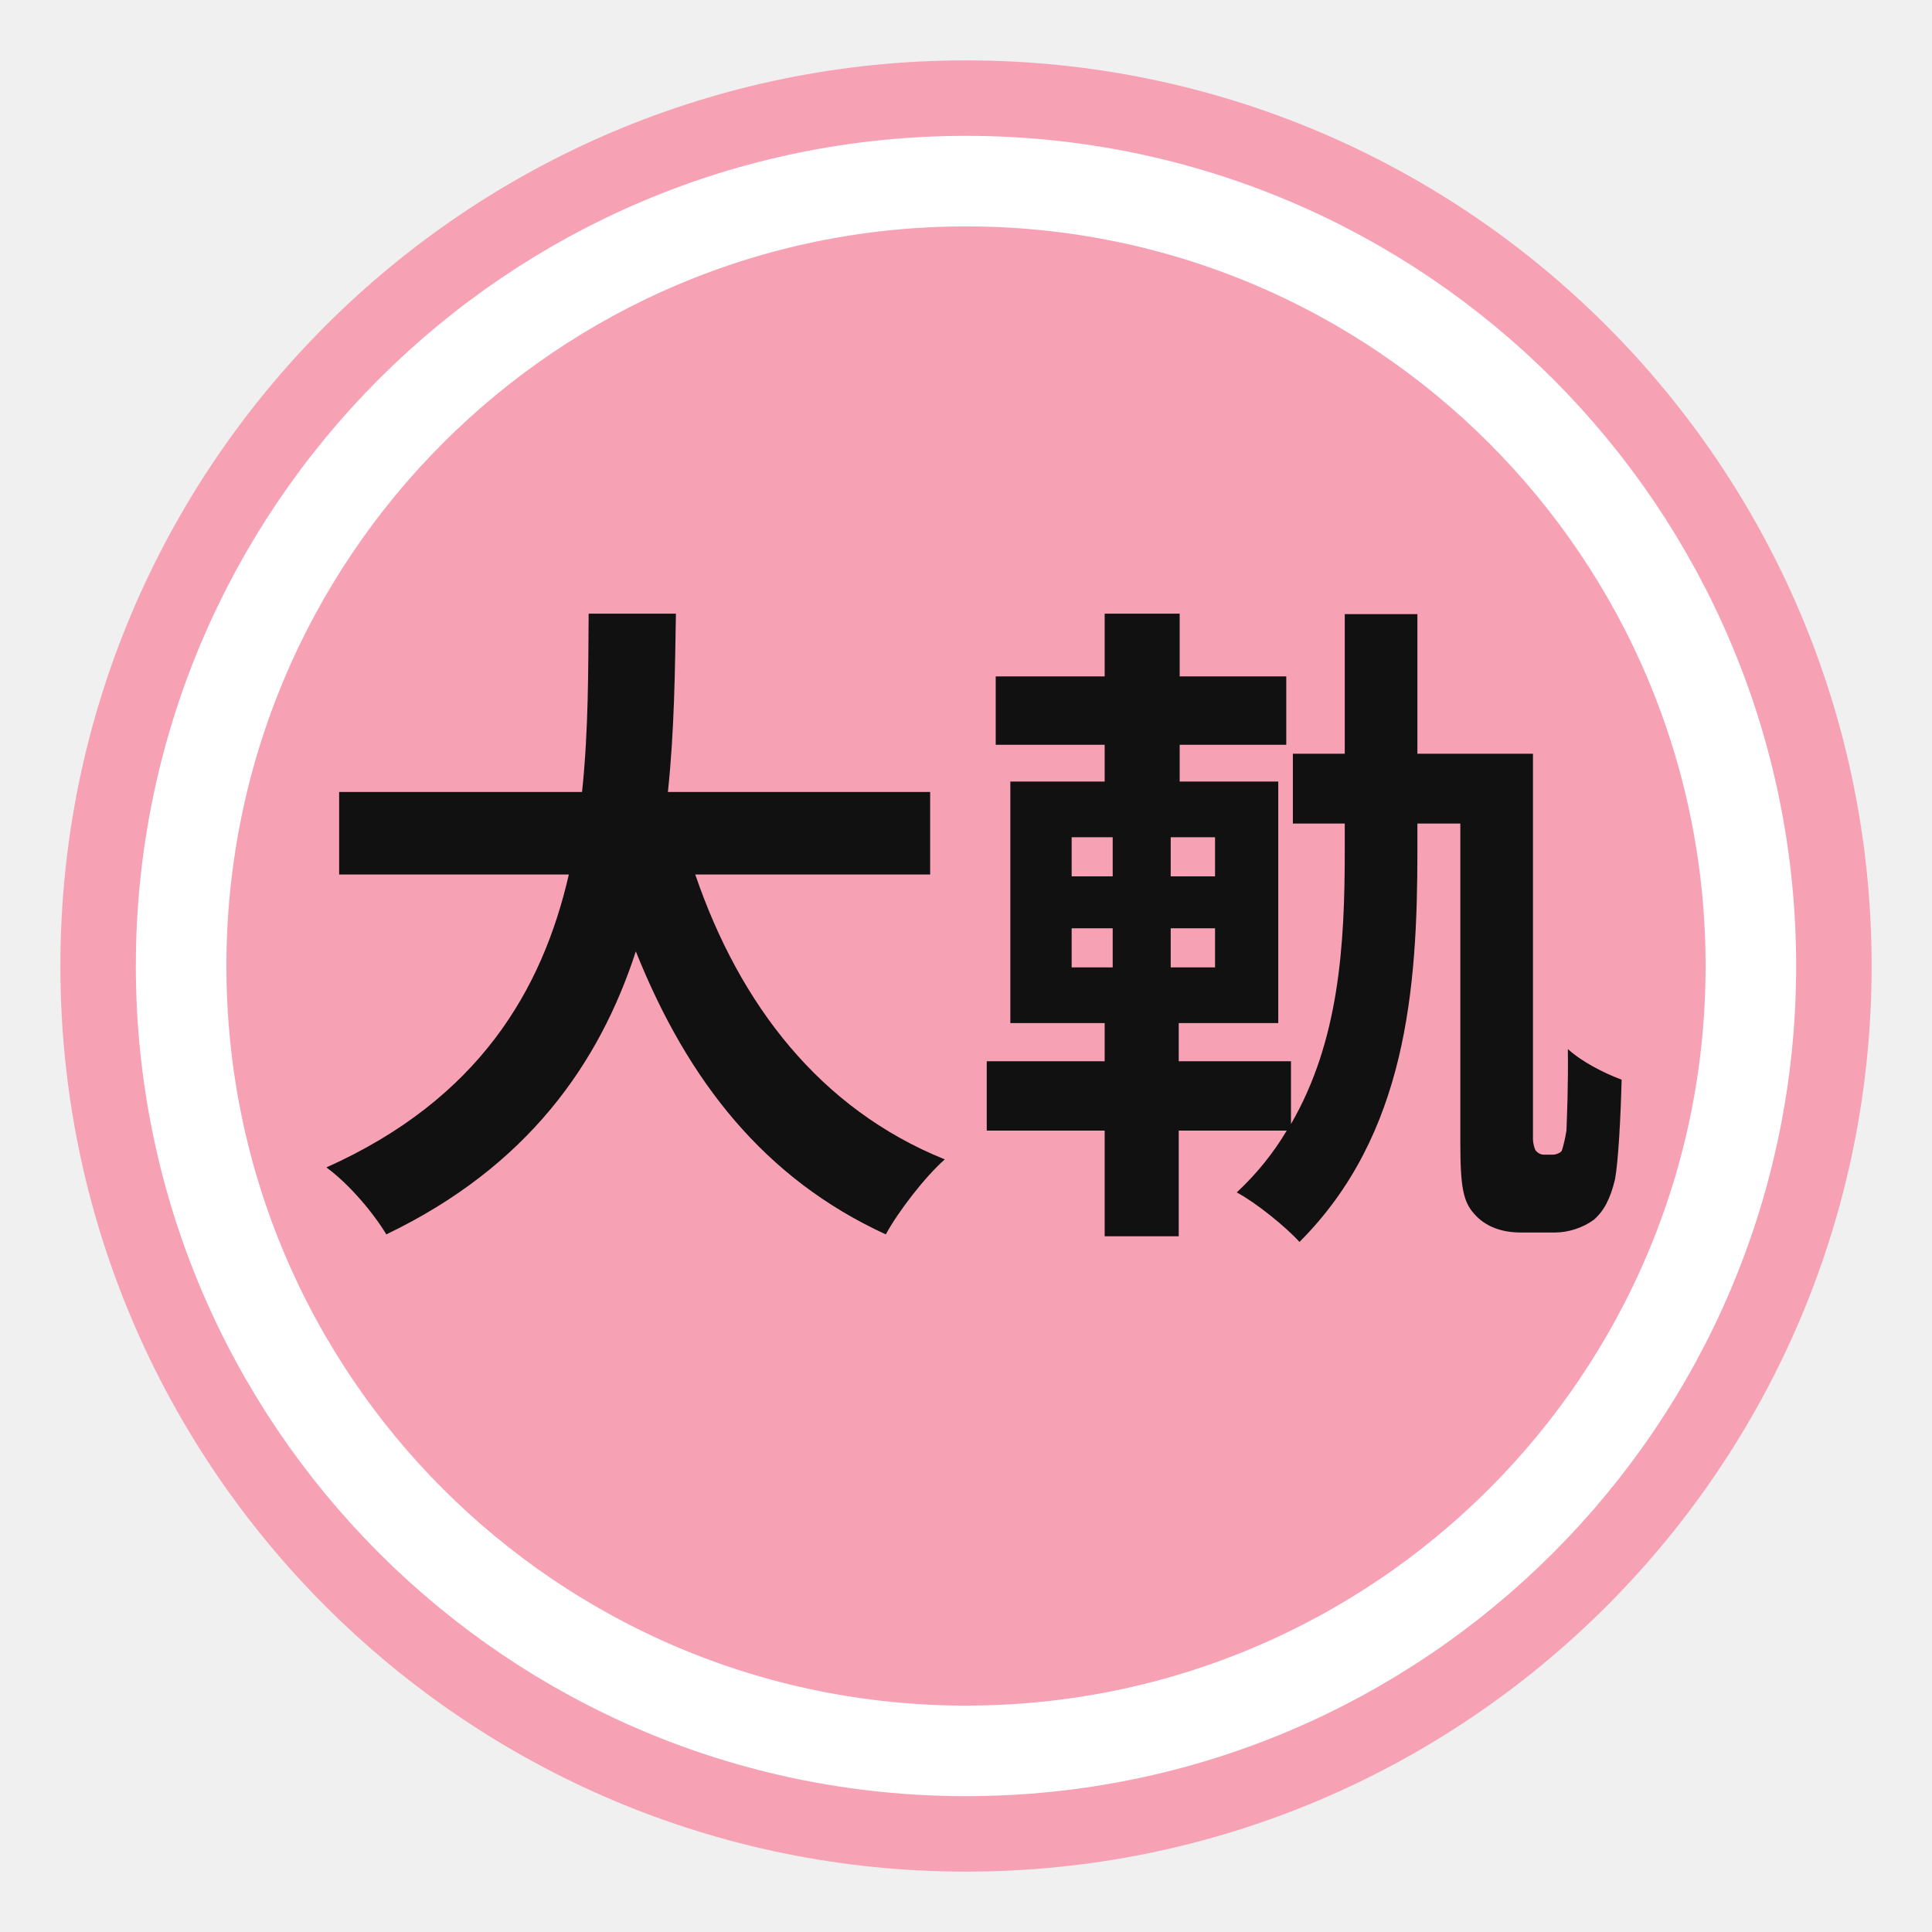
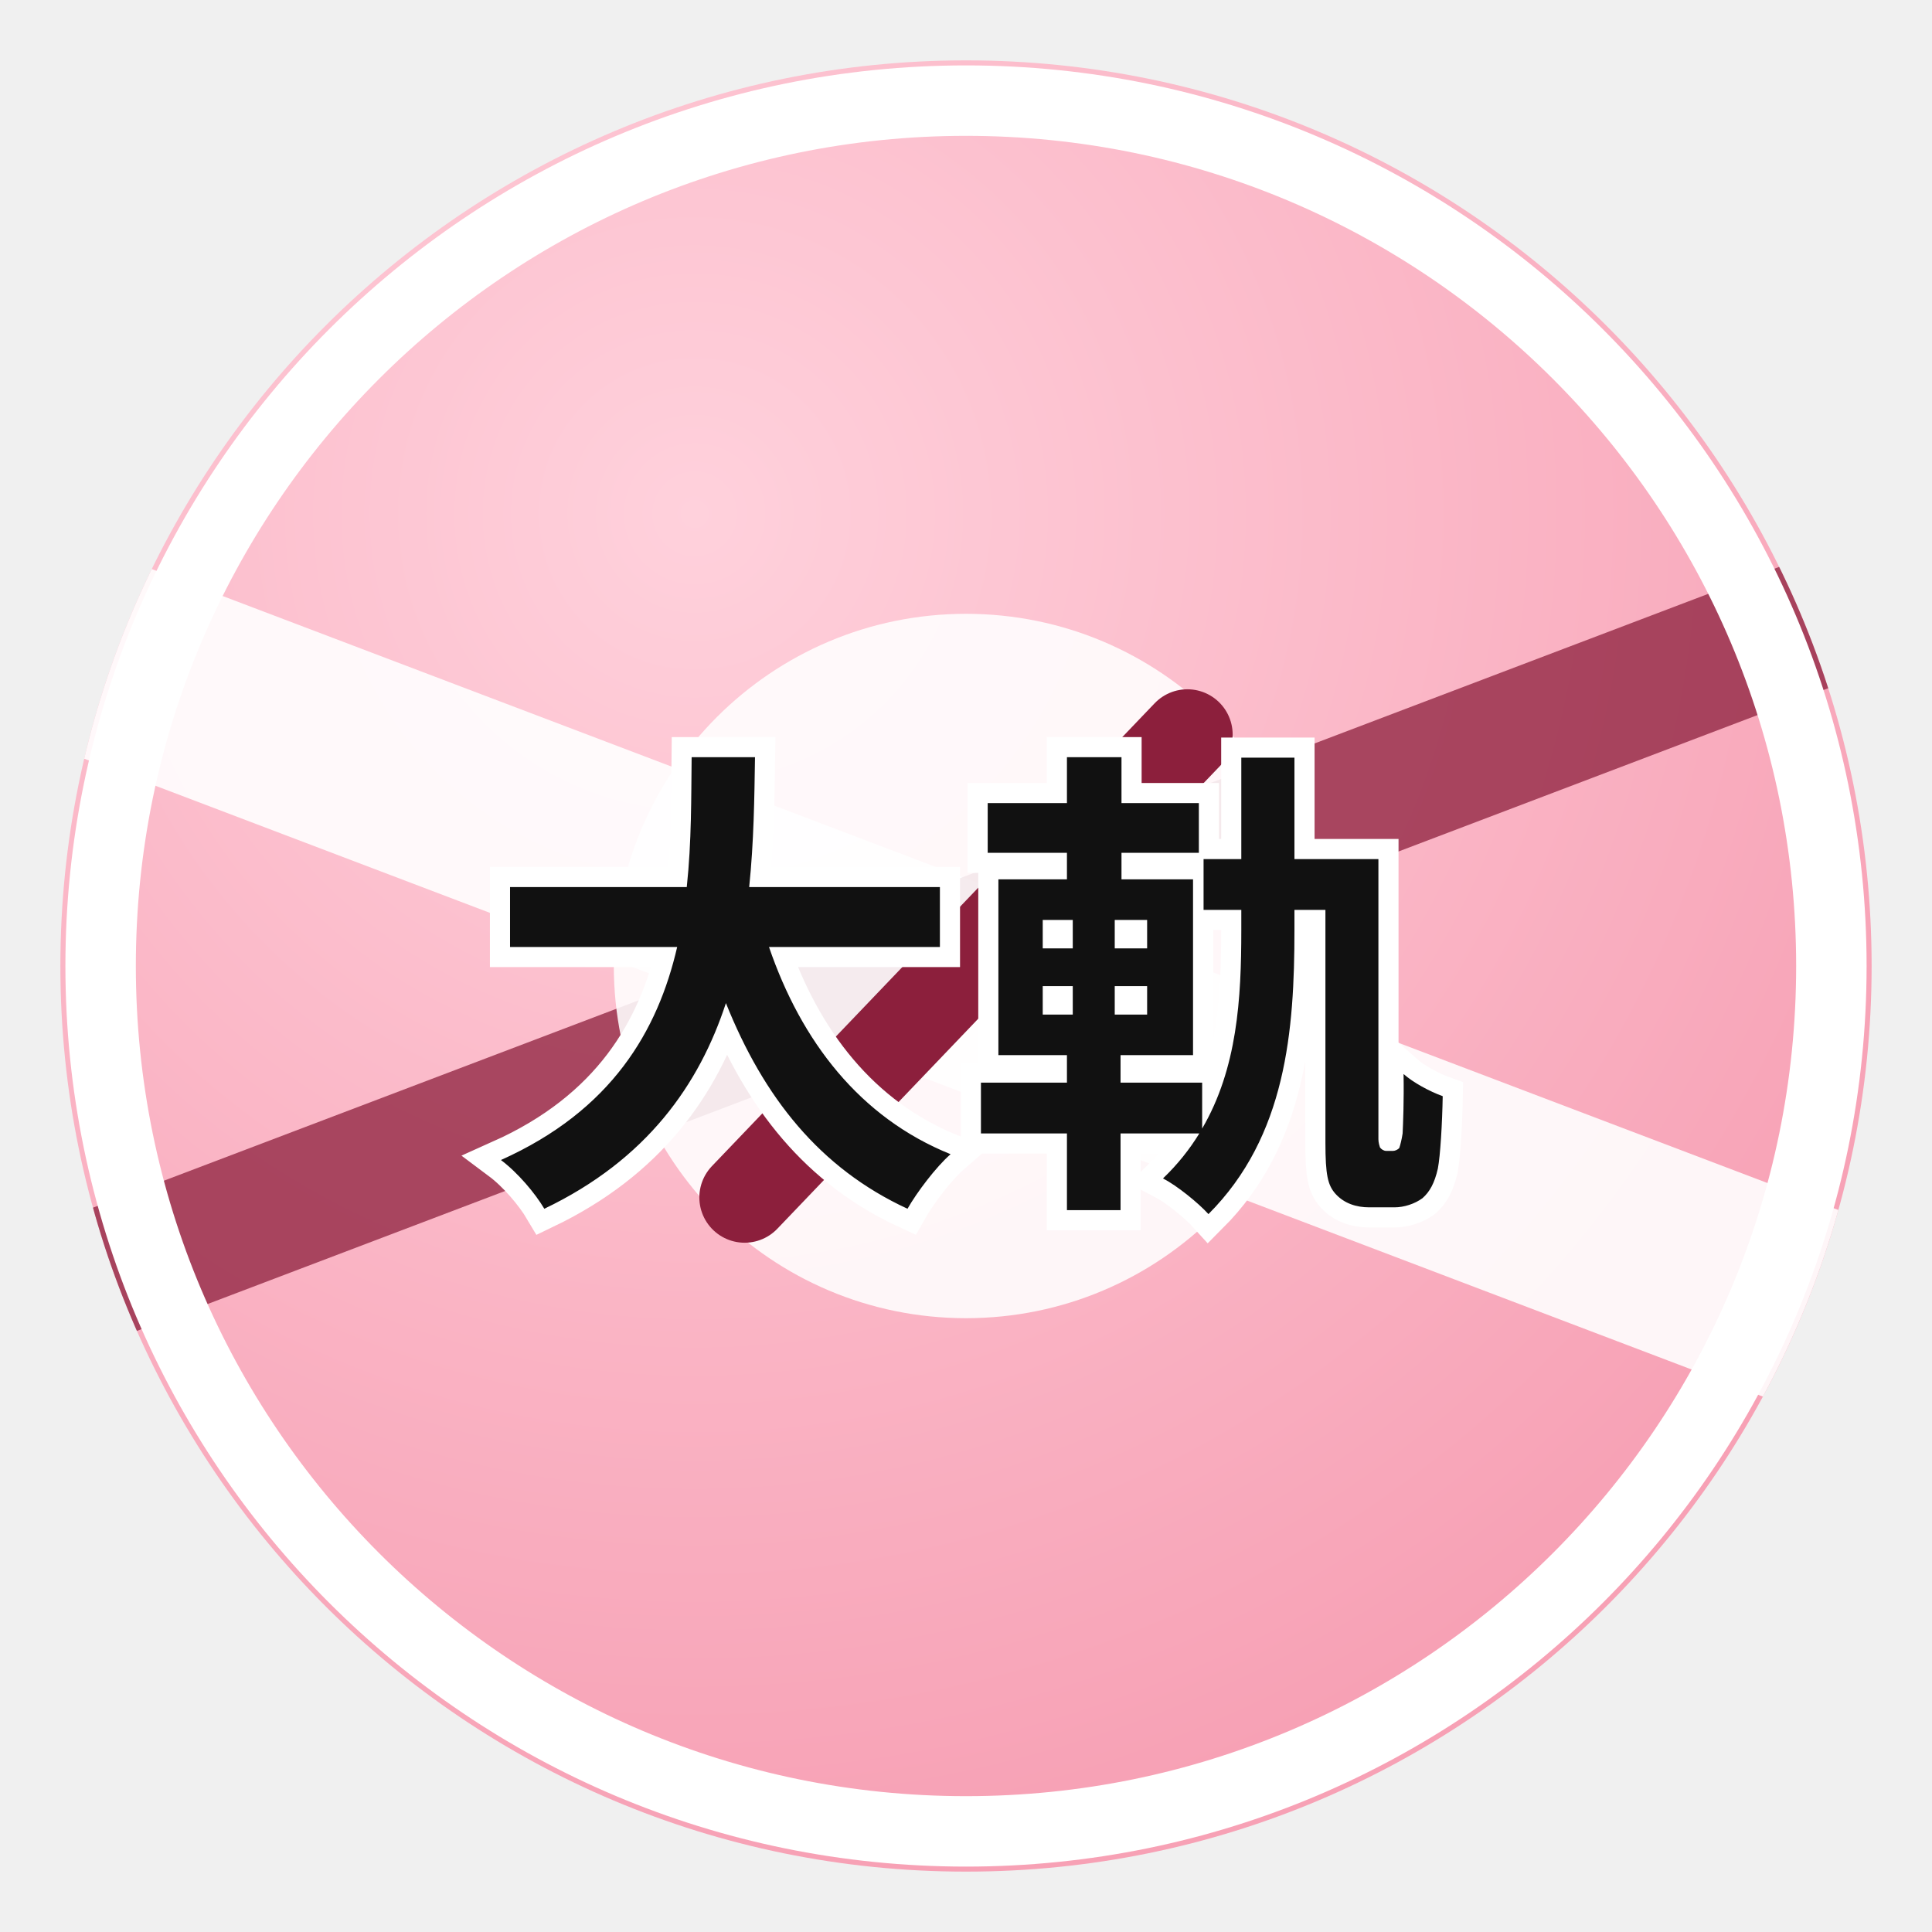
- <svg xmlns="http://www.w3.org/2000/svg" width="192" height="192" viewBox="0 0 64 64">
-   <circle cx="32" cy="32" r="30" fill="#f7a1b5" />
-   <circle cx="32" cy="32" r="26" fill="none" stroke="#ffffff" stroke-width="3" />
-   <text x="32" y="39" text-anchor="middle" font-family="'Noto Sans JP','Yu Gothic',sans-serif" font-size="22" font-weight="700" fill="#111111">大軌</text>
+ <svg xmlns="http://www.w3.org/2000/svg" width="192" height="192" viewBox="0 0 192 192">
+   <defs>
+     <radialGradient id="bg" cx="35%" cy="25%" r="75%">
+       <stop offset="0" stop-color="#ffd1dc" />
+       <stop offset="1" stop-color="#f7a1b5" />
+     </radialGradient>
+     <clipPath id="clip">
+       <circle cx="96" cy="96" r="90" />
+     </clipPath>
+   </defs>
+   <circle cx="96" cy="96" r="90" fill="url(#bg)" />
+   <g clip-path="url(#clip)">
+     <path d="M-4 60 L196 136" stroke="#ffffff" stroke-width="20" stroke-linecap="round" opacity=".9" />
+     <path d="M-4 132 L196 56" stroke="#8c1f3c" stroke-width="13" stroke-linecap="round" opacity=".75" />
+     <circle cx="96" cy="96" r="35" fill="#ffffff" opacity=".88" />
+     <path d="M74 119 L118 73" stroke="#8c1f3c" stroke-width="9" stroke-linecap="round" />
+   </g>
+   <circle cx="96" cy="96" r="86" fill="none" stroke="#ffffff" stroke-width="7" />
+   <text x="96" y="116" text-anchor="middle" font-family="'Noto Sans JP','Yu Gothic',sans-serif" font-size="48" font-weight="800" fill="#111111" paint-order="stroke" stroke="#ffffff" stroke-width="4">大軌</text>
</svg>
